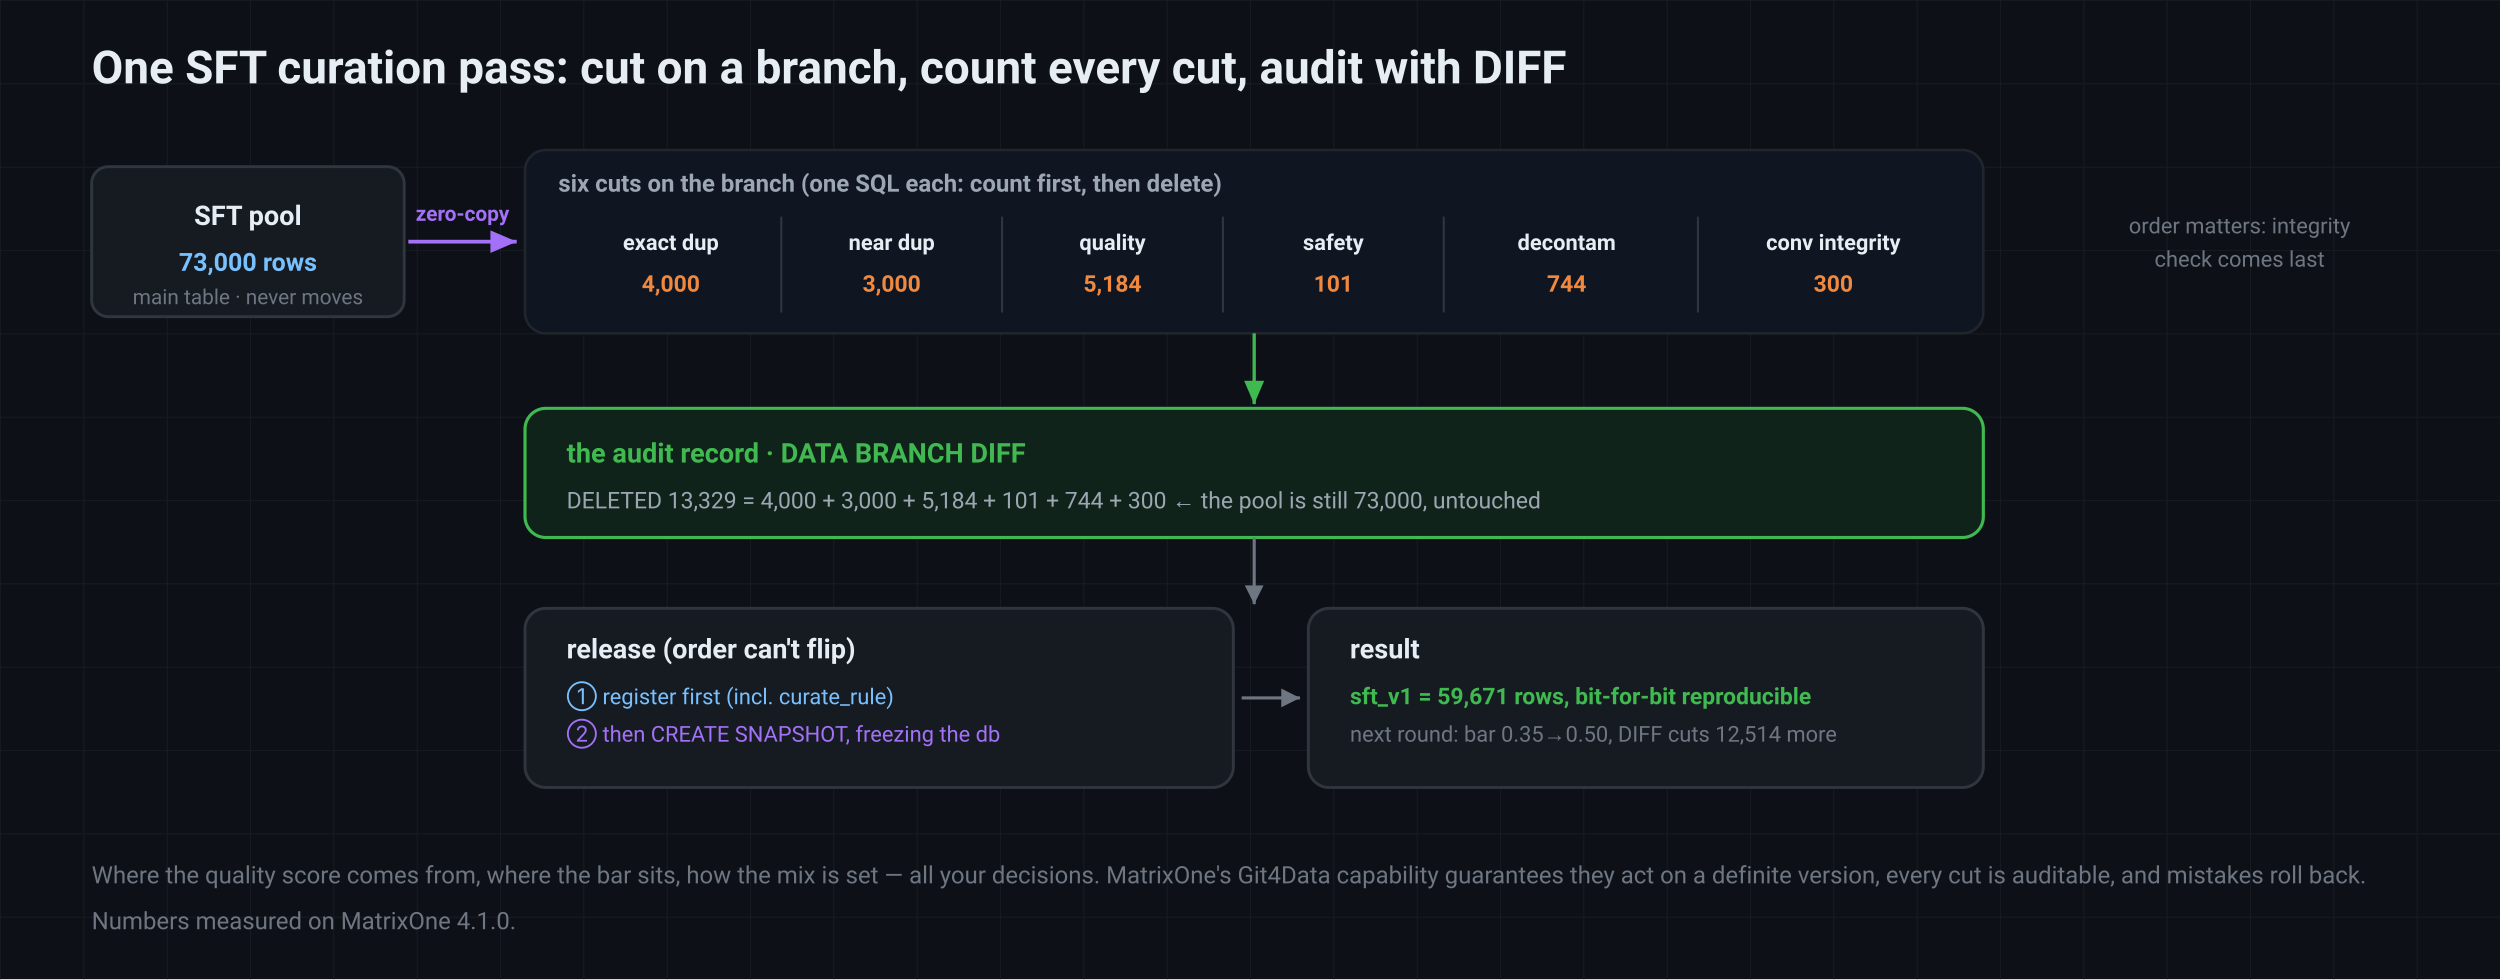
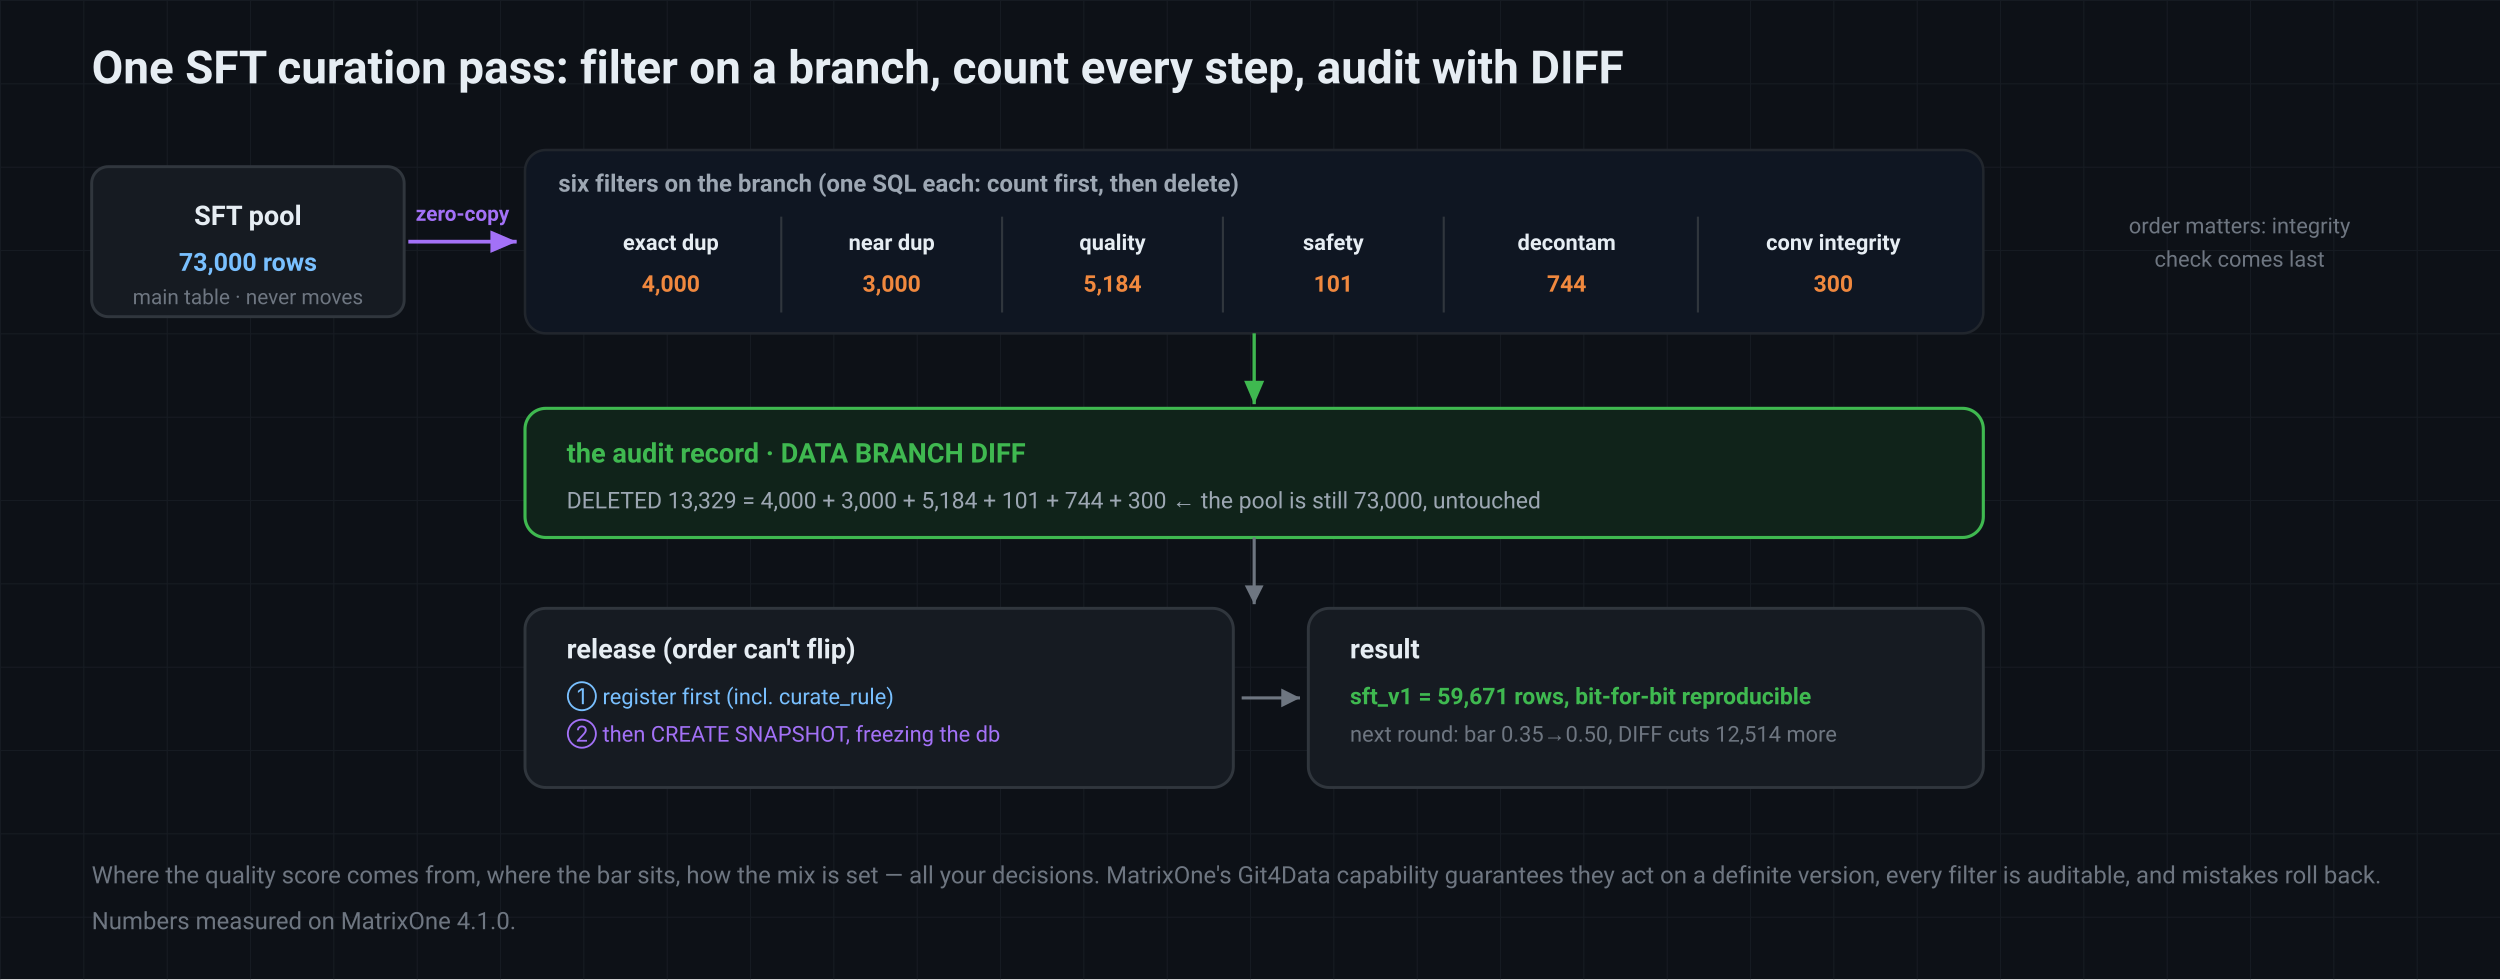
<svg xmlns="http://www.w3.org/2000/svg" viewBox="0 0 1200 470" font-family="-apple-system,'Segoe UI',Roboto,'Helvetica Neue',Arial,sans-serif">
  <defs>
    <pattern id="g" width="40" height="40" patternUnits="userSpaceOnUse">
      <path d="M40 0H0V40" fill="none" stroke="#161B22" stroke-width="1" />
    </pattern>
    <marker id="arr" markerWidth="8" markerHeight="8" refX="6" refY="3" orient="auto">
      <path d="M0 0L6 3L0 6Z" fill="#6E7681" />
    </marker>
    <marker id="arrG" markerWidth="9" markerHeight="9" refX="7" refY="3" orient="auto">
      <path d="M0 0L7 3L0 6Z" fill="#3FB950" />
    </marker>
    <marker id="arrP" markerWidth="9" markerHeight="9" refX="7" refY="3" orient="auto">
      <path d="M0 0L7 3L0 6Z" fill="#A371F7" />
    </marker>
  </defs>
  <rect width="1200" height="470" fill="#0D1117" />
  <rect width="1200" height="470" fill="url(#g)" />
-   <text x="44" y="40" fill="#E6EDF3" font-size="22" font-weight="700">One SFT curation pass: cut on a branch, count every cut, audit with DIFF</text>
+   <text x="44" y="40" fill="#E6EDF3" font-size="22" font-weight="700">One SFT curation pass: filter on a branch, count every step, audit with DIFF</text>
  <rect x="44" y="80" width="150" height="72" rx="8" fill="#161B22" stroke="#30363D" stroke-width="1.4" />
  <text x="119" y="108" fill="#E6EDF3" font-size="13" text-anchor="middle" font-weight="700">SFT pool</text>
  <text x="119" y="130" fill="#79C0FF" font-size="12" text-anchor="middle" font-weight="700">73,000 rows</text>
  <text x="119" y="146" fill="#6E7681" font-size="10" text-anchor="middle">main table · never moves</text>
  <line x1="196" y1="116" x2="248" y2="116" stroke="#A371F7" stroke-width="1.8" marker-end="url(#arrP)" />
  <text x="222" y="106" fill="#A371F7" font-size="10" text-anchor="middle" font-weight="700">zero-copy</text>
  <rect x="252" y="72" width="700" height="88" rx="10" fill="#0F1622" stroke="#21262D" stroke-width="1.2" />
-   <text x="268" y="92" fill="#9DA7B3" font-size="11.5" font-weight="700">six cuts on the branch (one SQL each: count first, then delete)</text>
+   <text x="268" y="92" fill="#9DA7B3" font-size="11.5" font-weight="700">six filters on the branch (one SQL each: count first, then delete)</text>
  <g font-size="10.5" text-anchor="middle">
    <text x="322" y="120" fill="#E6EDF3" font-weight="700">exact dup</text>
    <text x="322" y="140" fill="#F0883E" font-size="11" font-weight="700">4,000</text>
    <text x="428" y="120" fill="#E6EDF3" font-weight="700">near dup</text>
    <text x="428" y="140" fill="#F0883E" font-size="11" font-weight="700">3,000</text>
    <text x="534" y="120" fill="#E6EDF3" font-weight="700">quality</text>
    <text x="534" y="140" fill="#F0883E" font-size="11" font-weight="700">5,184</text>
    <text x="640" y="120" fill="#E6EDF3" font-weight="700">safety</text>
    <text x="640" y="140" fill="#F0883E" font-size="11" font-weight="700">101</text>
    <text x="752" y="120" fill="#E6EDF3" font-weight="700">decontam</text>
    <text x="752" y="140" fill="#F0883E" font-size="11" font-weight="700">744</text>
    <text x="880" y="120" fill="#E6EDF3" font-weight="700">conv integrity</text>
    <text x="880" y="140" fill="#F0883E" font-size="11" font-weight="700">300</text>
  </g>
  <g stroke="#30363D" stroke-width="1">
    <line x1="375" y1="104" x2="375" y2="150" />
    <line x1="481" y1="104" x2="481" y2="150" />
    <line x1="587" y1="104" x2="587" y2="150" />
    <line x1="693" y1="104" x2="693" y2="150" />
    <line x1="815" y1="104" x2="815" y2="150" />
  </g>
  <text x="1075" y="112" fill="#6E7681" font-size="10.5" text-anchor="middle">order matters: integrity</text>
  <text x="1075" y="128" fill="#6E7681" font-size="10.5" text-anchor="middle">check comes last</text>
  <rect x="252" y="196" width="700" height="62" rx="10" fill="#10231A" stroke="#3FB950" stroke-width="1.5" />
  <text x="272" y="222" fill="#3FB950" font-size="13" font-weight="700">the audit record · DATA BRANCH DIFF</text>
  <text x="272" y="244" fill="#9DA7B3" font-size="11">DELETED 13,329  =  4,000 + 3,000 + 5,184 + 101 + 744 + 300  ← the pool is still 73,000, untouched</text>
  <line x1="602" y1="160" x2="602" y2="194" stroke="#3FB950" stroke-width="1.6" marker-end="url(#arrG)" />
  <rect x="252" y="292" width="340" height="86" rx="10" fill="#161B22" stroke="#30363D" stroke-width="1.4" />
  <text x="272" y="316" fill="#E6EDF3" font-size="13" font-weight="700">release (order can't flip)</text>
  <text x="272" y="338" fill="#79C0FF" font-size="10.5">① register first (incl. curate_rule)</text>
  <text x="272" y="356" fill="#A371F7" font-size="10.5">② then CREATE SNAPSHOT, freezing the db</text>
  <line x1="602" y1="258" x2="602" y2="290" stroke="#6E7681" stroke-width="1.5" marker-end="url(#arr)" />
  <rect x="628" y="292" width="324" height="86" rx="10" fill="#161B22" stroke="#30363D" stroke-width="1.4" />
  <text x="648" y="316" fill="#E6EDF3" font-size="13" font-weight="700">result</text>
  <text x="648" y="338" fill="#3FB950" font-size="11" font-weight="700">sft_v1 = 59,671 rows, bit-for-bit reproducible</text>
  <text x="648" y="356" fill="#6E7681" font-size="10.5">next round: bar 0.35→0.50, DIFF cuts 12,514 more</text>
  <line x1="596" y1="335" x2="624" y2="335" stroke="#6E7681" stroke-width="1.5" marker-end="url(#arr)" />
-   <text x="44" y="424" fill="#6E7681" font-size="11.5">Where the quality score comes from, where the bar sits, how the mix is set — all your decisions. MatrixOne's Git4Data capability guarantees they act on a definite version, every cut is auditable, and mistakes roll back.</text>
+   <text x="44" y="424" fill="#6E7681" font-size="11.5">Where the quality score comes from, where the bar sits, how the mix is set — all your decisions. MatrixOne's Git4Data capability guarantees they act on a definite version, every filter is auditable, and mistakes roll back.</text>
  <text x="44" y="446" fill="#6E7681" font-size="11.5">Numbers measured on MatrixOne 4.1.0.</text>
</svg>
